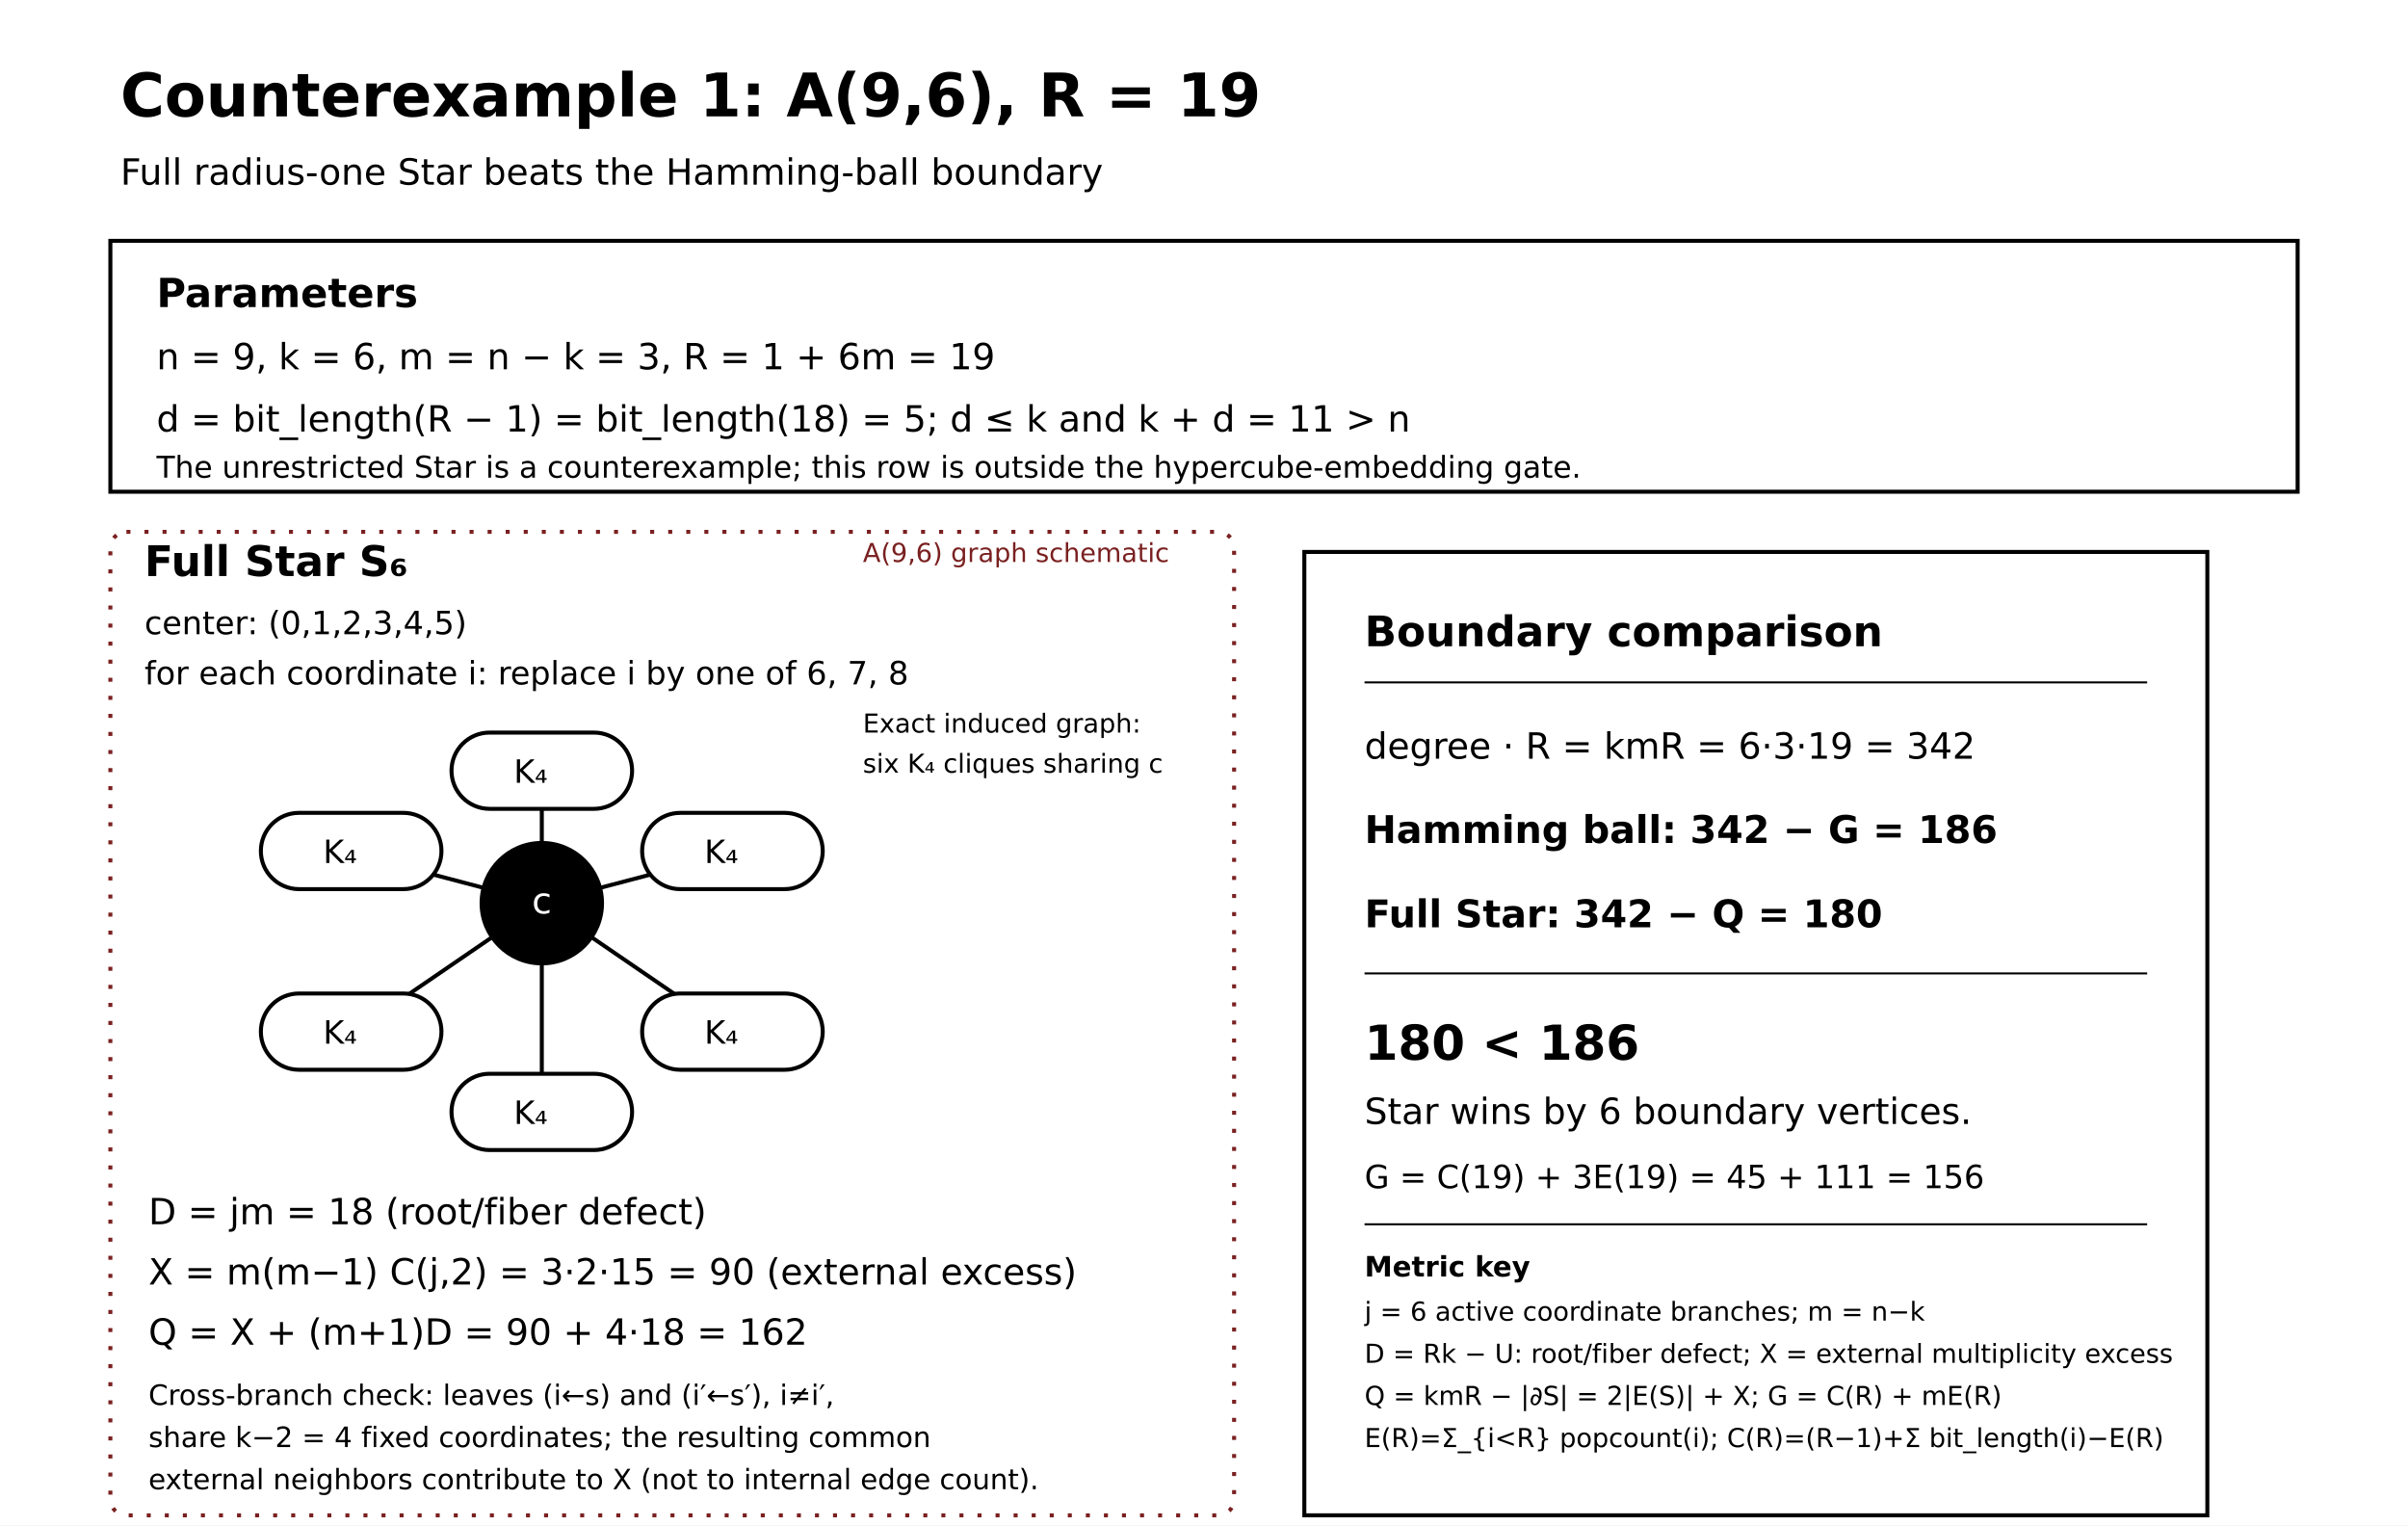
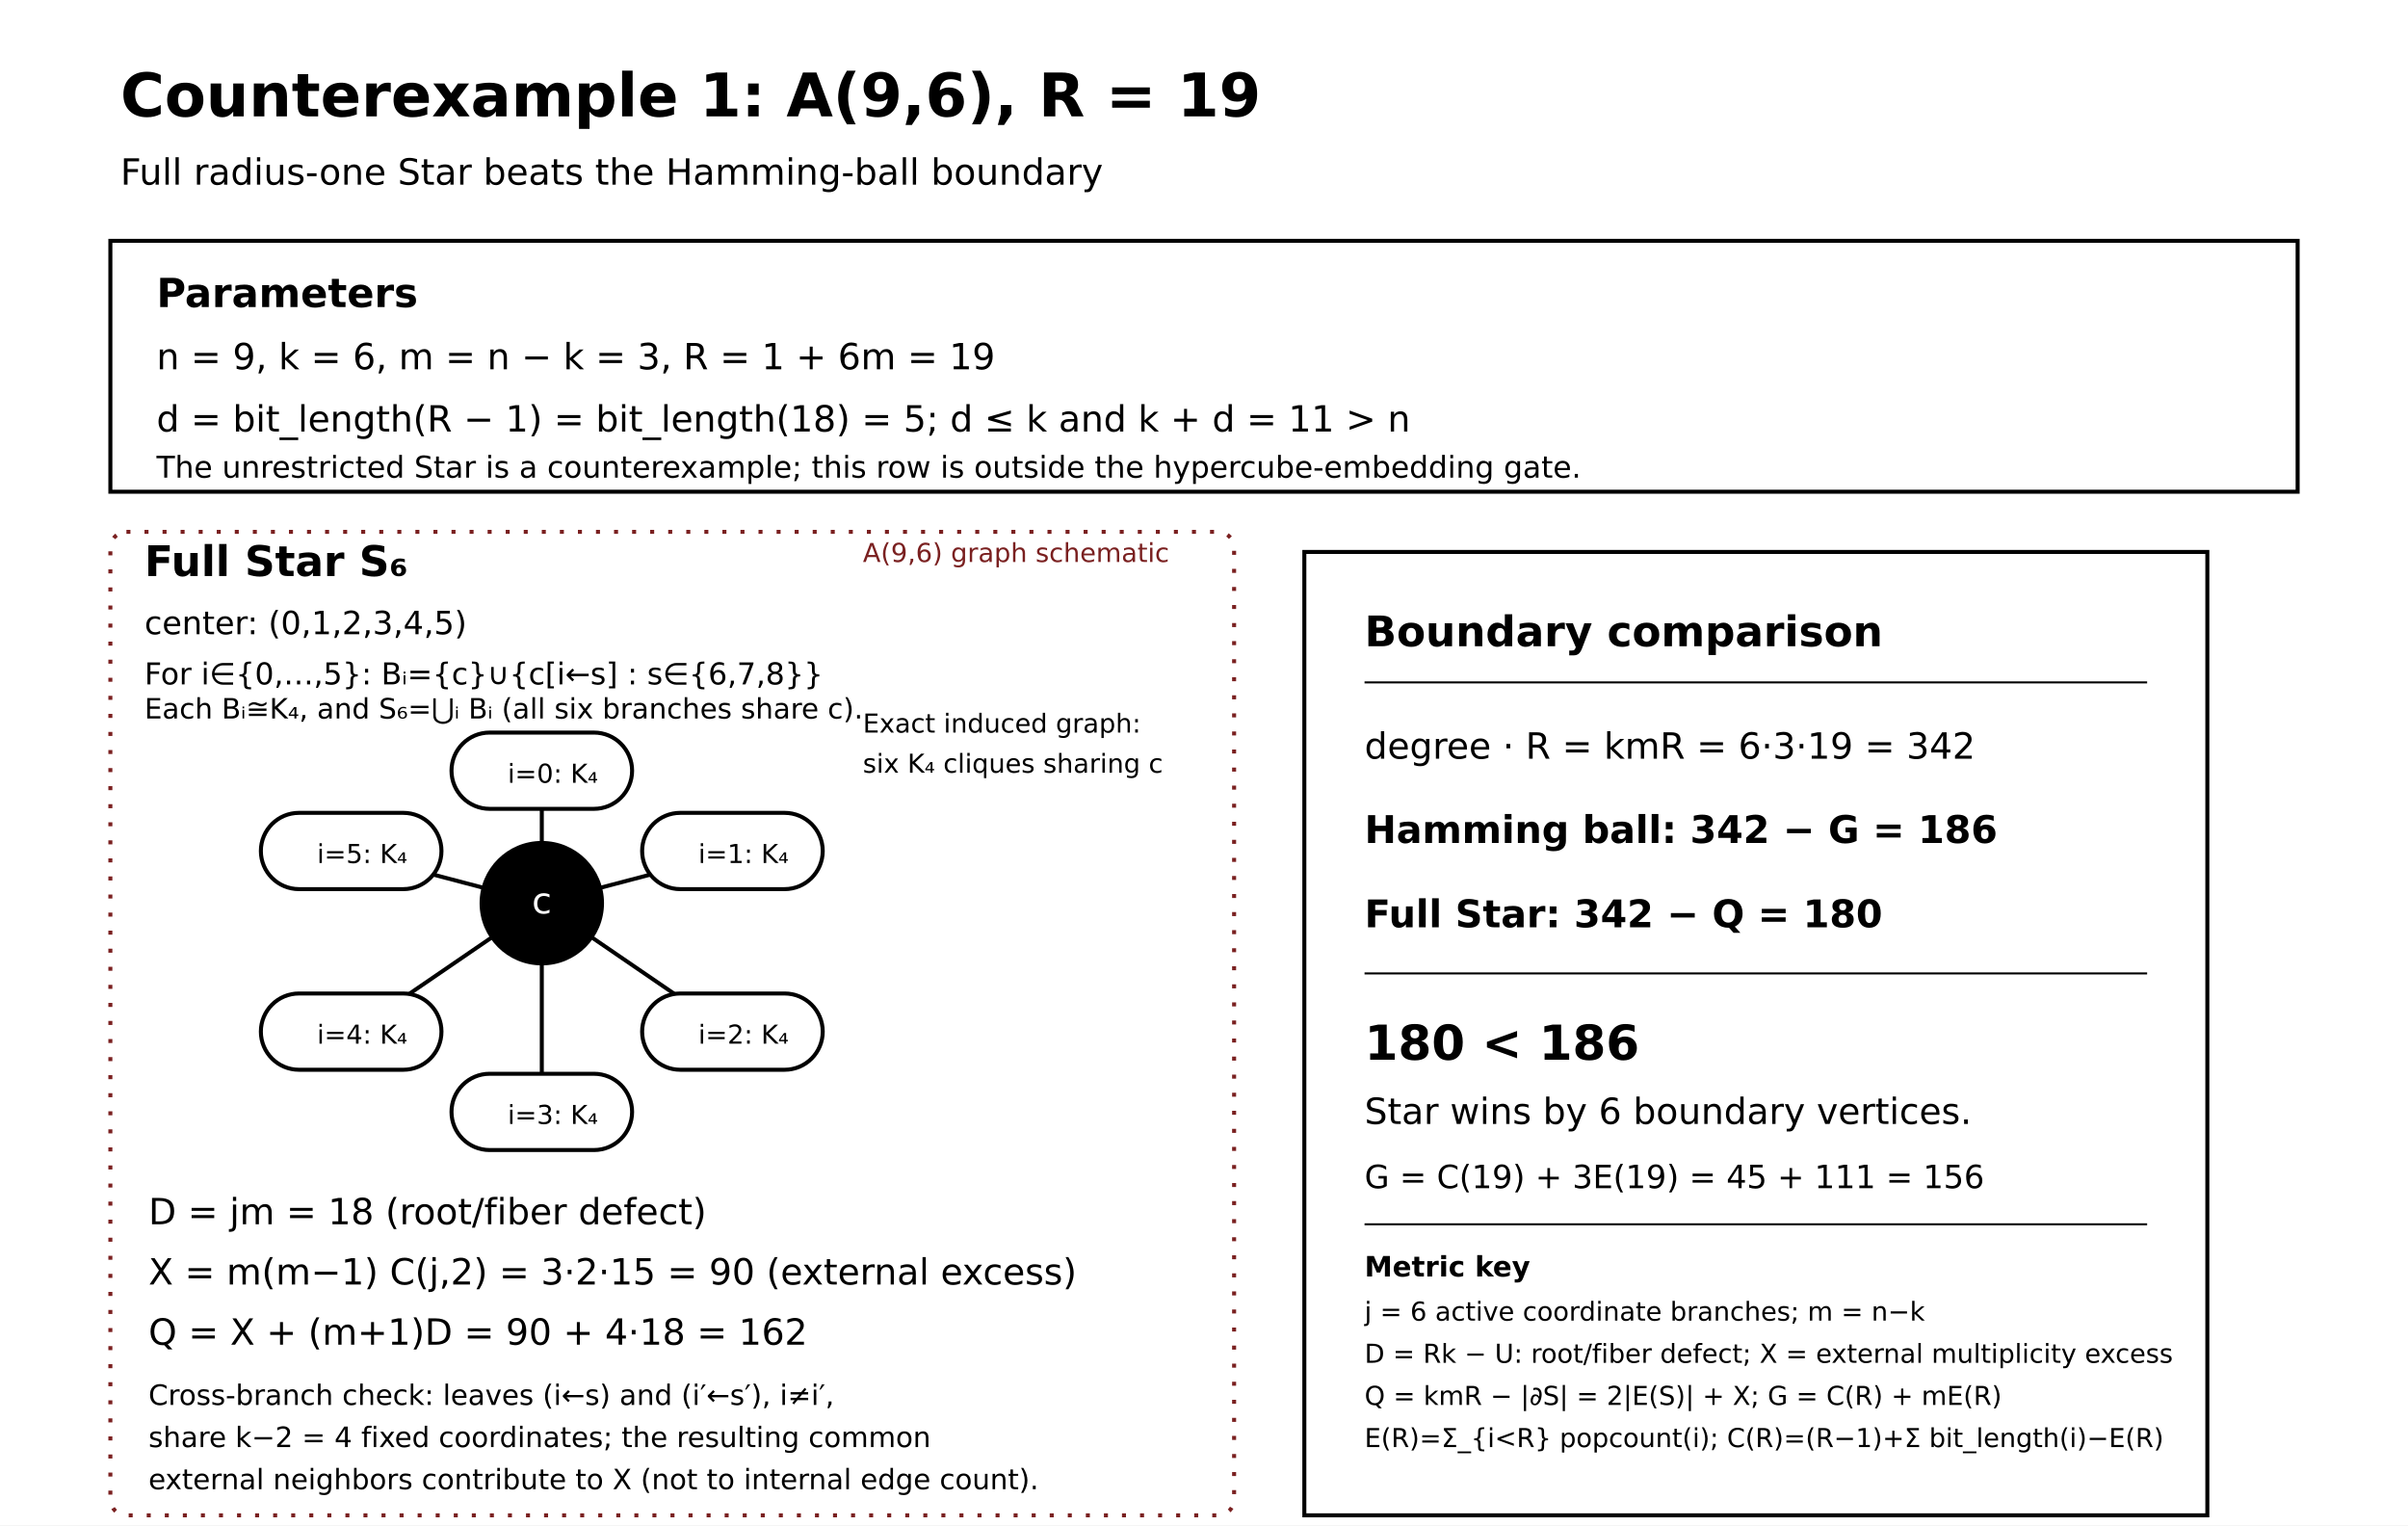
<svg xmlns="http://www.w3.org/2000/svg" width="1200" height="760" viewBox="0 0 1200 760">
  <rect width="1200" height="760" fill="white" />
  <g fill="black" font-family="DejaVu Sans, Arial, sans-serif">
    <text x="60" y="58" font-size="30" font-weight="bold">Counterexample 1: A(9,6), R = 19</text>
    <text x="60" y="92" font-size="18">Full radius-one Star beats the Hamming-ball boundary</text>
    <rect x="55" y="120" width="1090" height="125" fill="none" stroke="black" stroke-width="2" />
    <text x="78" y="153" font-size="20" font-weight="bold">Parameters</text>
    <text x="78" y="184" font-size="18">n = 9,  k = 6,  m = n − k = 3,  R = 1 + 6m = 19</text>
    <text x="78" y="215" font-size="18">d = bit_length(R − 1) = bit_length(18) = 5;  d ≤ k and k + d = 11 &gt; n</text>
    <text x="78" y="238" font-size="15">The unrestricted Star is a counterexample; this row is outside the hypercube-embedding gate.</text>
    <text x="72" y="287" font-size="21" font-weight="bold">Full Star S₆</text>
    <rect x="55" y="265" width="560" height="490" rx="8" fill="none" stroke="#7a2020" stroke-width="2" stroke-dasharray="2 7" />
    <text x="430" y="280" font-size="13" fill="#7a2020">A(9,6) graph schematic</text>
    <text x="72" y="316" font-size="16">center: (0,1,2,3,4,5)</text>
-     <text x="72" y="341" font-size="16">for each coordinate i: replace i by one of 6, 7, 8</text>
+     <text x="72" y="341" font-size="15">For i∈{0,…,5}: Bᵢ={c}∪{c[i←s] : s∈{6,7,8}}</text>
+     <text x="72" y="358" font-size="14">Each Bᵢ≅K₄, and S₆=⋃ᵢ Bᵢ (all six branches share c).</text>
    <g stroke="black" stroke-width="2" fill="white">
      <line x1="270" y1="450" x2="270" y2="385" />
      <line x1="270" y1="450" x2="365" y2="425" />
      <line x1="270" y1="450" x2="365" y2="515" />
      <line x1="270" y1="450" x2="270" y2="555" />
      <line x1="270" y1="450" x2="175" y2="515" />
      <line x1="270" y1="450" x2="175" y2="425" />
      <rect x="225" y="365" width="90" height="38" rx="19" />
      <rect x="320" y="405" width="90" height="38" rx="19" />
      <rect x="320" y="495" width="90" height="38" rx="19" />
      <rect x="225" y="535" width="90" height="38" rx="19" />
      <rect x="130" y="495" width="90" height="38" rx="19" />
      <rect x="130" y="405" width="90" height="38" rx="19" />
      <circle cx="270" cy="450" r="30" fill="black" />
    </g>
    <text x="270" y="450" text-anchor="middle" dominant-baseline="middle" font-size="18" fill="white">c</text>
-     <text x="256" y="390" font-size="16">K₄</text>
-     <text x="351" y="430" font-size="16">K₄</text>
-     <text x="351" y="520" font-size="16">K₄</text>
-     <text x="256" y="560" font-size="16">K₄</text>
-     <text x="161" y="520" font-size="16">K₄</text>
-     <text x="161" y="430" font-size="16">K₄</text>
+     <text x="253" y="390" font-size="13">i=0: K₄</text>
+     <text x="348" y="430" font-size="13">i=1: K₄</text>
+     <text x="348" y="520" font-size="13">i=2: K₄</text>
+     <text x="253" y="560" font-size="13">i=3: K₄</text>
+     <text x="158" y="520" font-size="13">i=4: K₄</text>
+     <text x="158" y="430" font-size="13">i=5: K₄</text>
    <text x="430" y="365" font-size="13">Exact induced graph:</text>
    <text x="430" y="385" font-size="13">six K₄ cliques sharing c</text>
    <text x="74" y="610" font-size="18">D = jm = 18  (root/fiber defect)</text>
    <text x="74" y="640" font-size="18">X = m(m−1) C(j,2) = 3·2·15 = 90  (external excess)</text>
    <text x="74" y="670" font-size="18">Q = X + (m+1)D = 90 + 4·18 = 162</text>
    <text x="74" y="700" font-size="14">Cross-branch check: leaves (i←s) and (i′←s′), i≠i′,</text>
    <text x="74" y="721" font-size="14">share k−2 = 4 fixed coordinates; the resulting common</text>
    <text x="74" y="742" font-size="14">external neighbors contribute to X (not to internal edge count).</text>
    <rect x="650" y="275" width="450" height="480" fill="none" stroke="black" stroke-width="2" />
    <text x="680" y="322" font-size="21" font-weight="bold">Boundary comparison</text>
    <line x1="680" y1="340" x2="1070" y2="340" stroke="black" />
    <text x="680" y="378" font-size="18">degree · R = kmR = 6·3·19 = 342</text>
    <text x="680" y="420" font-size="19" font-weight="bold">Hamming ball: 342 − G = 186</text>
    <text x="680" y="462" font-size="19" font-weight="bold">Full Star:     342 − Q = 180</text>
    <line x1="680" y1="485" x2="1070" y2="485" stroke="black" />
    <text x="680" y="528" font-size="24" font-weight="bold">180 &lt; 186</text>
    <text x="680" y="560" font-size="18">Star wins by 6 boundary vertices.</text>
    <text x="680" y="592" font-size="16">G = C(19) + 3E(19) = 45 + 111 = 156</text>
    <line x1="680" y1="610" x2="1070" y2="610" stroke="black" />
    <text x="680" y="636" font-size="14" font-weight="bold">Metric key</text>
    <text x="680" y="658" font-size="13">j = 6 active coordinate branches; m = n−k</text>
    <text x="680" y="679" font-size="13">D = Rk − U: root/fiber defect; X = external multiplicity excess</text>
    <text x="680" y="700" font-size="13">Q = kmR − |∂S| = 2|E(S)| + X;  G = C(R) + mE(R)</text>
    <text x="680" y="721" font-size="13">E(R)=Σ_{i&lt;R} popcount(i);  C(R)=(R−1)+Σ bit_length(i)−E(R)</text>
  </g>
</svg>
